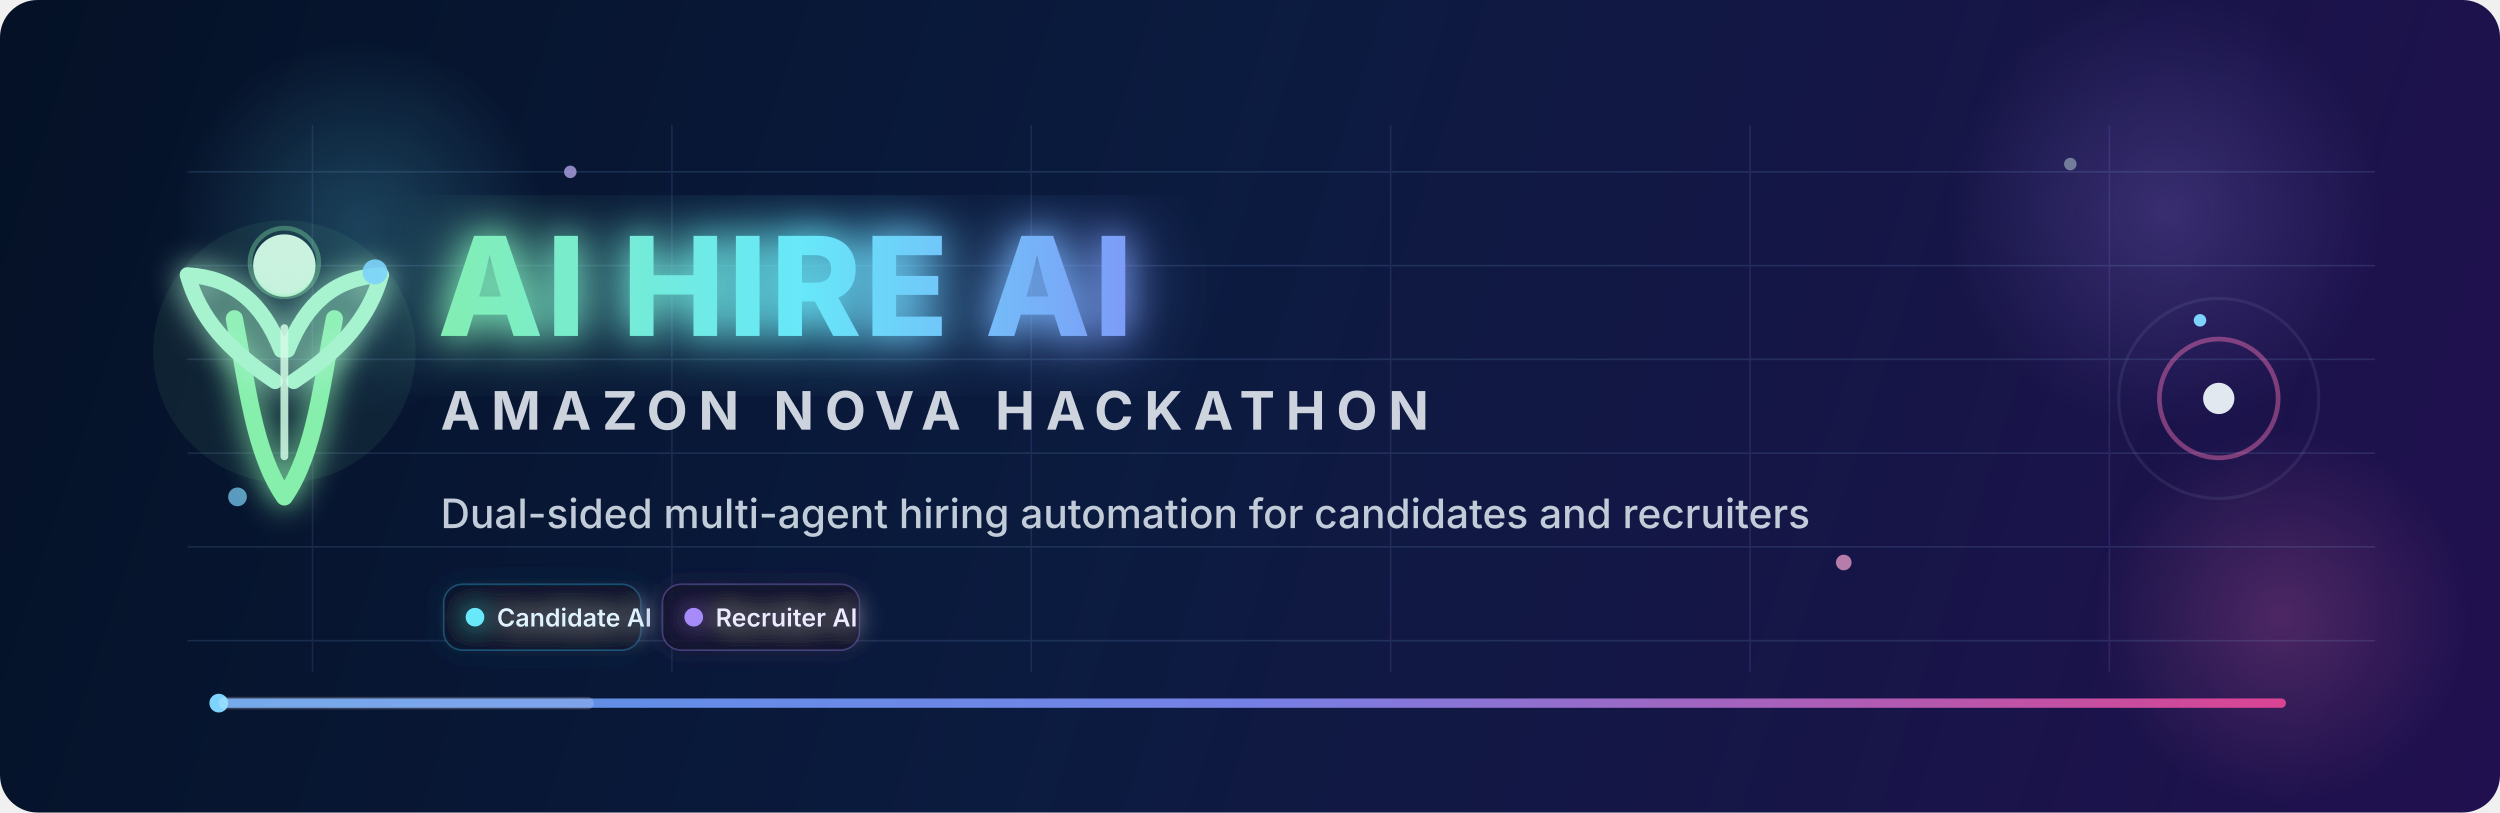
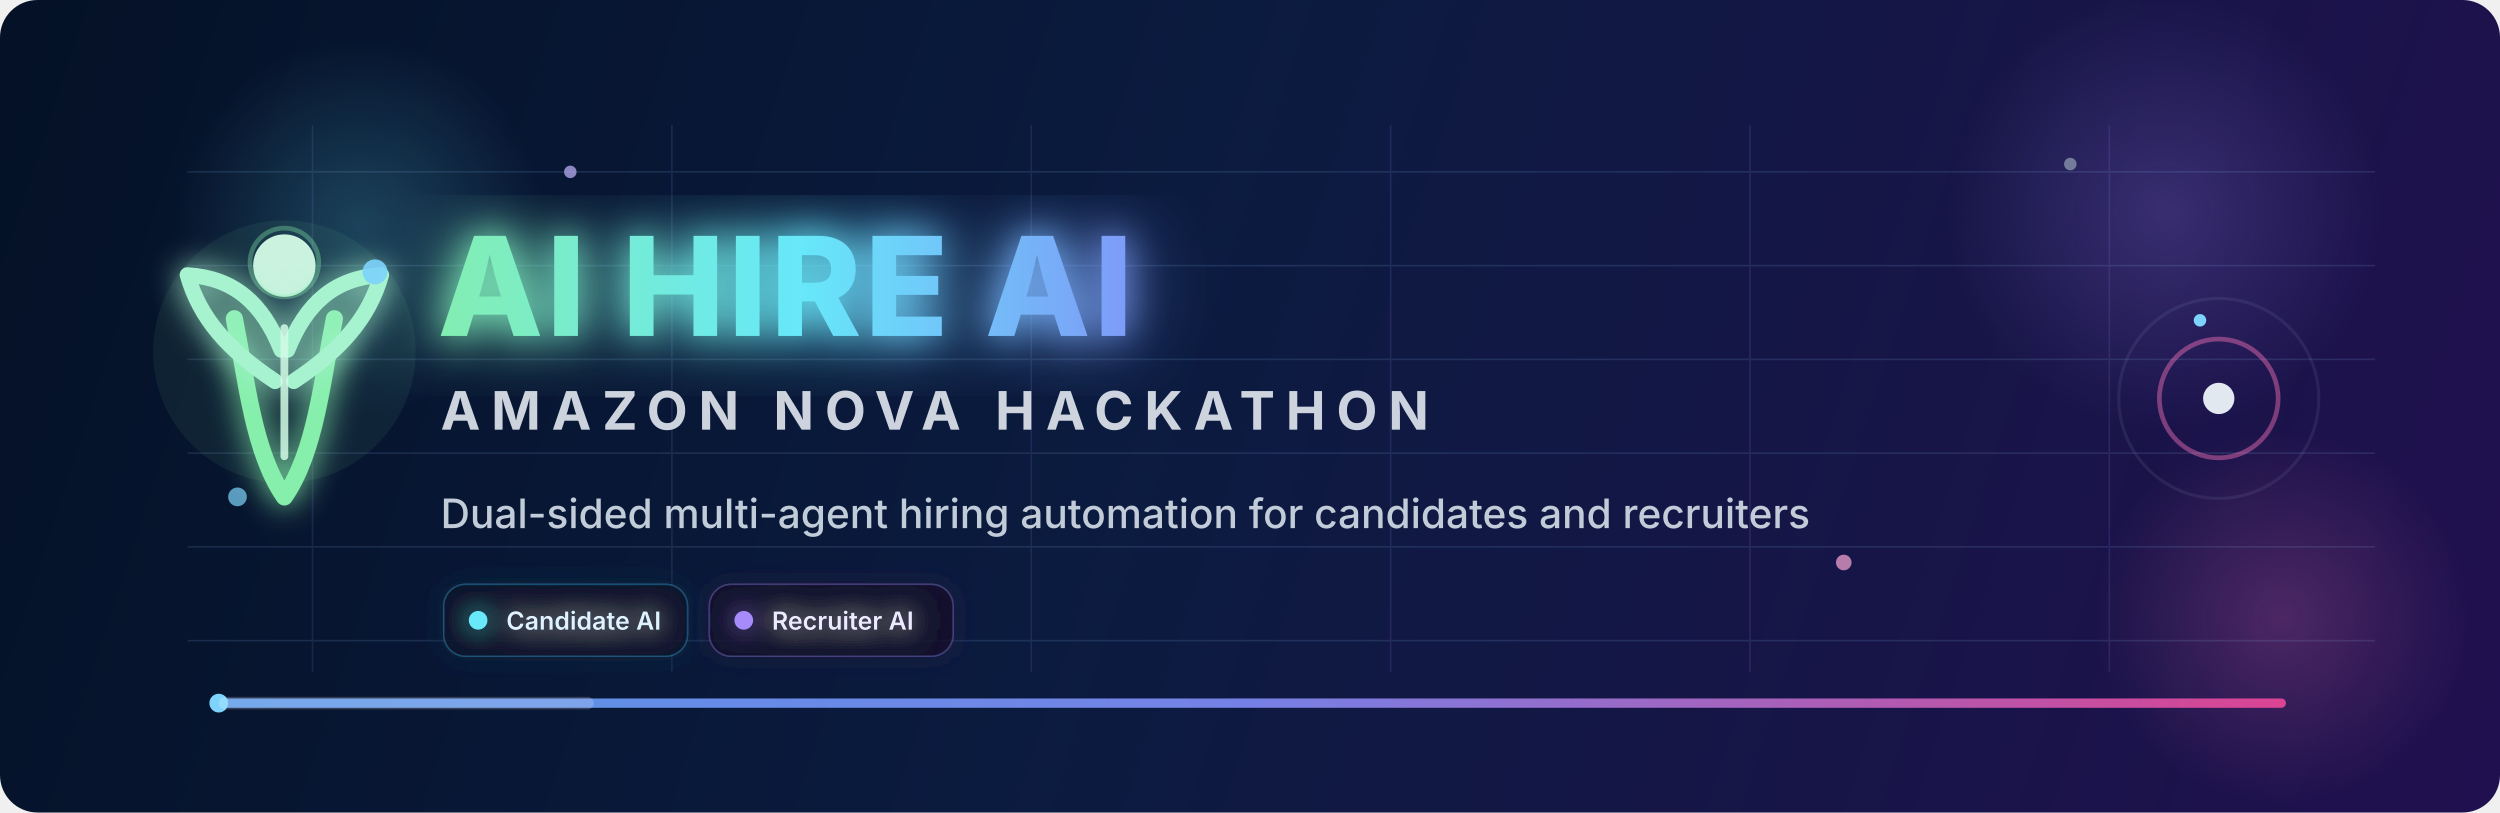
<svg xmlns="http://www.w3.org/2000/svg" width="1600" height="520" viewBox="0 0 1600 520" fill="none" role="img" aria-label="AI Hire AI animated banner">
  <defs>
    <linearGradient id="bgGrad" x1="0" y1="0" x2="1600" y2="520" gradientUnits="userSpaceOnUse">
      <stop offset="0%" stop-color="#041126" />
      <stop offset="45%" stop-color="#0B1B3F" />
      <stop offset="100%" stop-color="#21104F" />
    </linearGradient>
    <linearGradient id="titleGrad" x1="260" y1="0" x2="980" y2="0" gradientUnits="userSpaceOnUse">
      <stop offset="0%" stop-color="#86EFAC" />
      <stop offset="35%" stop-color="#67E8F9" />
      <stop offset="70%" stop-color="#818CF8" />
      <stop offset="100%" stop-color="#F472B6" />
    </linearGradient>
    <linearGradient id="lineGrad" x1="140" y1="0" x2="1460" y2="0" gradientUnits="userSpaceOnUse">
      <stop offset="0%" stop-color="#60A5FA" />
      <stop offset="50%" stop-color="#818CF8" />
      <stop offset="100%" stop-color="#EC4899" />
    </linearGradient>
    <radialGradient id="orbLeft" cx="0" cy="0" r="1" gradientUnits="userSpaceOnUse" gradientTransform="translate(230 145) rotate(90) scale(120)">
      <stop offset="0%" stop-color="#67E8F9" stop-opacity="0.22" />
      <stop offset="100%" stop-color="#67E8F9" stop-opacity="0" />
    </radialGradient>
    <radialGradient id="orbRight" cx="0" cy="0" r="1" gradientUnits="userSpaceOnUse" gradientTransform="translate(1385 135) rotate(90) scale(140)">
      <stop offset="0%" stop-color="#A78BFA" stop-opacity="0.22" />
      <stop offset="100%" stop-color="#A78BFA" stop-opacity="0" />
    </radialGradient>
    <radialGradient id="orbBottom" cx="0" cy="0" r="1" gradientUnits="userSpaceOnUse" gradientTransform="translate(1460 395) rotate(90) scale(120)">
      <stop offset="0%" stop-color="#F472B6" stop-opacity="0.22" />
      <stop offset="100%" stop-color="#F472B6" stop-opacity="0" />
    </radialGradient>
    <filter id="softGlow" x="-40%" y="-40%" width="180%" height="180%">
      <feGaussianBlur stdDeviation="10" result="blur" />
      <feMerge>
        <feMergeNode in="blur" />
        <feMergeNode in="SourceGraphic" />
      </feMerge>
    </filter>
    <filter id="titleGlow" x="-20%" y="-40%" width="140%" height="200%">
      <feGaussianBlur stdDeviation="12" result="b1" />
      <feGaussianBlur stdDeviation="22" result="b2" />
      <feMerge>
        <feMergeNode in="b2" />
        <feMergeNode in="b1" />
        <feMergeNode in="SourceGraphic" />
      </feMerge>
    </filter>
    <filter id="cardGlow" x="-30%" y="-30%" width="160%" height="160%">
      <feGaussianBlur stdDeviation="8" result="blur" />
      <feMerge>
        <feMergeNode in="blur" />
        <feMergeNode in="SourceGraphic" />
      </feMerge>
    </filter>
  </defs>
  <rect width="1600" height="520" rx="24" fill="url(#bgGrad)" />
  <circle cx="230" cy="145" r="120" fill="url(#orbLeft)">
    <animate attributeName="r" values="115;128;115" dur="8s" repeatCount="indefinite" />
  </circle>
  <circle cx="1385" cy="135" r="140" fill="url(#orbRight)">
    <animate attributeName="r" values="135;148;135" dur="9s" repeatCount="indefinite" />
  </circle>
  <circle cx="1460" cy="395" r="120" fill="url(#orbBottom)">
    <animate attributeName="r" values="115;126;115" dur="7s" repeatCount="indefinite" />
  </circle>
  <g opacity="0.14">
    <path d="M120 110H1520M120 170H1520M120 230H1520M120 290H1520M120 350H1520M120 410H1520" stroke="#93C5FD" stroke-width="1" />
    <path d="M200 80V430M430 80V430M660 80V430M890 80V430M1120 80V430M1350 80V430" stroke="#A78BFA" stroke-width="1" />
  </g>
  <g opacity="0.7">
    <circle cx="365" cy="110" r="4" fill="#C4B5FD">
      <animate attributeName="cy" values="110;103;110" dur="4s" repeatCount="indefinite" />
    </circle>
    <circle cx="1180" cy="360" r="5" fill="#F9A8D4">
      <animate attributeName="cy" values="360;352;360" dur="5s" repeatCount="indefinite" />
    </circle>
    <circle cx="152" cy="318" r="6" fill="#7DD3FC">
      <animate attributeName="cy" values="318;311;318" dur="4.5s" repeatCount="indefinite" />
    </circle>
    <circle cx="1325" cy="105" r="4" fill="#94A3B8">
      <animate attributeName="cy" values="105;98;105" dur="6s" repeatCount="indefinite" />
    </circle>
  </g>
  <g transform="translate(110 170)">
    <circle cx="72" cy="55" r="84" fill="#86EFAC" opacity="0.07">
      <animate attributeName="r" values="82;88;82" dur="6s" repeatCount="indefinite" />
    </circle>
    <circle cx="72" cy="0" r="20" fill="#D1FAE5" opacity="0.96" />
    <circle cx="72" cy="-2" r="22" stroke="#86EFAC" stroke-opacity="0.35" stroke-width="3" />
    <path d="M40 34C48 74 52 119 72 148C92 119 96 74 104 34" fill="none" stroke="#86EFAC" stroke-width="11" stroke-linecap="round" stroke-linejoin="round" filter="url(#softGlow)">
      <animate attributeName="d" values="           M40 34C48 74 52 119 72 148C92 119 96 74 104 34;           M40 34C49 77 54 121 72 151C90 121 95 77 104 34;           M40 34C48 74 52 119 72 148C92 119 96 74 104 34" dur="4.2s" repeatCount="indefinite" />
    </path>
    <path d="M66 74C36 54 18 34 10 6C40 8 58 24 70 54" fill="none" stroke="#A7F3D0" stroke-width="10" stroke-linecap="round" stroke-linejoin="round" filter="url(#softGlow)">
      <animateTransform attributeName="transform" type="rotate" values="-2 66 74;2 66 74;-2 66 74" dur="4s" repeatCount="indefinite" />
    </path>
    <path d="M78 74C108 54 126 34 134 6C104 8 86 24 74 54" fill="none" stroke="#A7F3D0" stroke-width="10" stroke-linecap="round" stroke-linejoin="round" filter="url(#softGlow)">
      <animateTransform attributeName="transform" type="rotate" values="2 78 74;-2 78 74;2 78 74" dur="4s" repeatCount="indefinite" />
    </path>
    <path d="M72 40V122" stroke="#D1FAE5" stroke-width="5" stroke-linecap="round" opacity="0.85" />
    <circle cx="130" cy="4" r="8" fill="#7DD3FC" opacity="0.9">
      <animate attributeName="opacity" values="0.65;1;0.65" dur="3s" repeatCount="indefinite" />
    </circle>
  </g>
  <g transform="translate(1420 255)">
    <circle cx="0" cy="0" r="64" stroke="#94A3B8" stroke-opacity="0.12" stroke-width="2" />
    <circle cx="0" cy="0" r="38" stroke="#F472B6" stroke-opacity="0.45" stroke-width="3">
      <animate attributeName="r" values="36;42;36" dur="3.5s" repeatCount="indefinite" />
      <animate attributeName="stroke-opacity" values="0.25;0.55;0.25" dur="3.5s" repeatCount="indefinite" />
    </circle>
    <circle cx="0" cy="0" r="10" fill="#E2E8F0" />
    <circle cx="-12" cy="-50" r="4" fill="#7DD3FC">
      <animate attributeName="opacity" values="0.5;1;0.5" dur="2.8s" repeatCount="indefinite" />
    </circle>
  </g>
  <g filter="url(#titleGlow)">
    <text x="280" y="215" font-family="Inter, Segoe UI, Arial, sans-serif" font-size="88" font-weight="800" letter-spacing="2" fill="url(#titleGrad)">
      AI HIRE AI
      <animate attributeName="opacity" values="0.96;1;0.96" dur="4s" repeatCount="indefinite" />
    </text>
  </g>
  <text x="282" y="275" font-family="Inter, Segoe UI, Arial, sans-serif" font-size="34" font-weight="700" letter-spacing="7" fill="#E2E8F0" opacity="0.9">
    AMAZON NOVA HACKATHON
  </text>
  <text x="282" y="338" font-family="Inter, Segoe UI, Arial, sans-serif" font-size="26" font-weight="500" fill="#CBD5E1" opacity="0.95">
    Dual-sided multi-agent hiring automation for candidates and recruiters
  </text>
  <g transform="translate(284 374)" filter="url(#cardGlow)">
-     <rect x="0" y="0" width="126" height="42" rx="12" fill="#0F172A" fill-opacity="0.72" stroke="#38BDF8" stroke-opacity="0.3" />
-     <circle cx="20" cy="21" r="6" fill="#67E8F9" />
-     <text x="34" y="27" font-family="Inter, Segoe UI, Arial, sans-serif" font-size="16" font-weight="600" fill="#E0F2FE">Candidate AI</text>
+     <rect x="0" y="0" width="156" height="46" rx="14" fill="#0F172A" fill-opacity="0.72" stroke="#38BDF8" stroke-opacity="0.3" />
+     <circle cx="22" cy="23" r="6" fill="#67E8F9" />
+     <text x="40" y="29" font-family="Inter, Segoe UI, Arial, sans-serif" font-size="16" font-weight="600" fill="#E0F2FE">Candidate AI</text>
  </g>
-   <g transform="translate(424 374)" filter="url(#cardGlow)">
-     <rect x="0" y="0" width="126" height="42" rx="12" fill="#0F172A" fill-opacity="0.72" stroke="#A78BFA" stroke-opacity="0.3" />
-     <circle cx="20" cy="21" r="6" fill="#A78BFA" />
-     <text x="34" y="27" font-family="Inter, Segoe UI, Arial, sans-serif" font-size="16" font-weight="600" fill="#EDE9FE">Recruiter AI</text>
+   <g transform="translate(454 374)" filter="url(#cardGlow)">
+     <rect x="0" y="0" width="156" height="46" rx="14" fill="#0F172A" fill-opacity="0.72" stroke="#A78BFA" stroke-opacity="0.3" />
+     <circle cx="22" cy="23" r="6" fill="#A78BFA" />
+     <text x="40" y="29" font-family="Inter, Segoe UI, Arial, sans-serif" font-size="16" font-weight="600" fill="#EDE9FE">Recruiter AI</text>
  </g>
  <path d="M140 450H1460" stroke="url(#lineGrad)" stroke-width="6" stroke-linecap="round" opacity="0.9" />
  <circle cx="140" cy="450" r="6" fill="#7DD3FC">
    <animateMotion dur="6s" repeatCount="indefinite" path="M0 0 H1320" />
    <animate attributeName="opacity" values="0.8;1;0.8" dur="2s" repeatCount="indefinite" />
  </circle>
  <rect x="140" y="446" width="240" height="8" rx="4" fill="#FFFFFF" opacity="0.18">
    <animate attributeName="x" values="140;1220;140" dur="5.5s" repeatCount="indefinite" />
    <animate attributeName="opacity" values="0.05;0.22;0.05" dur="5.5s" repeatCount="indefinite" />
  </rect>
</svg>
